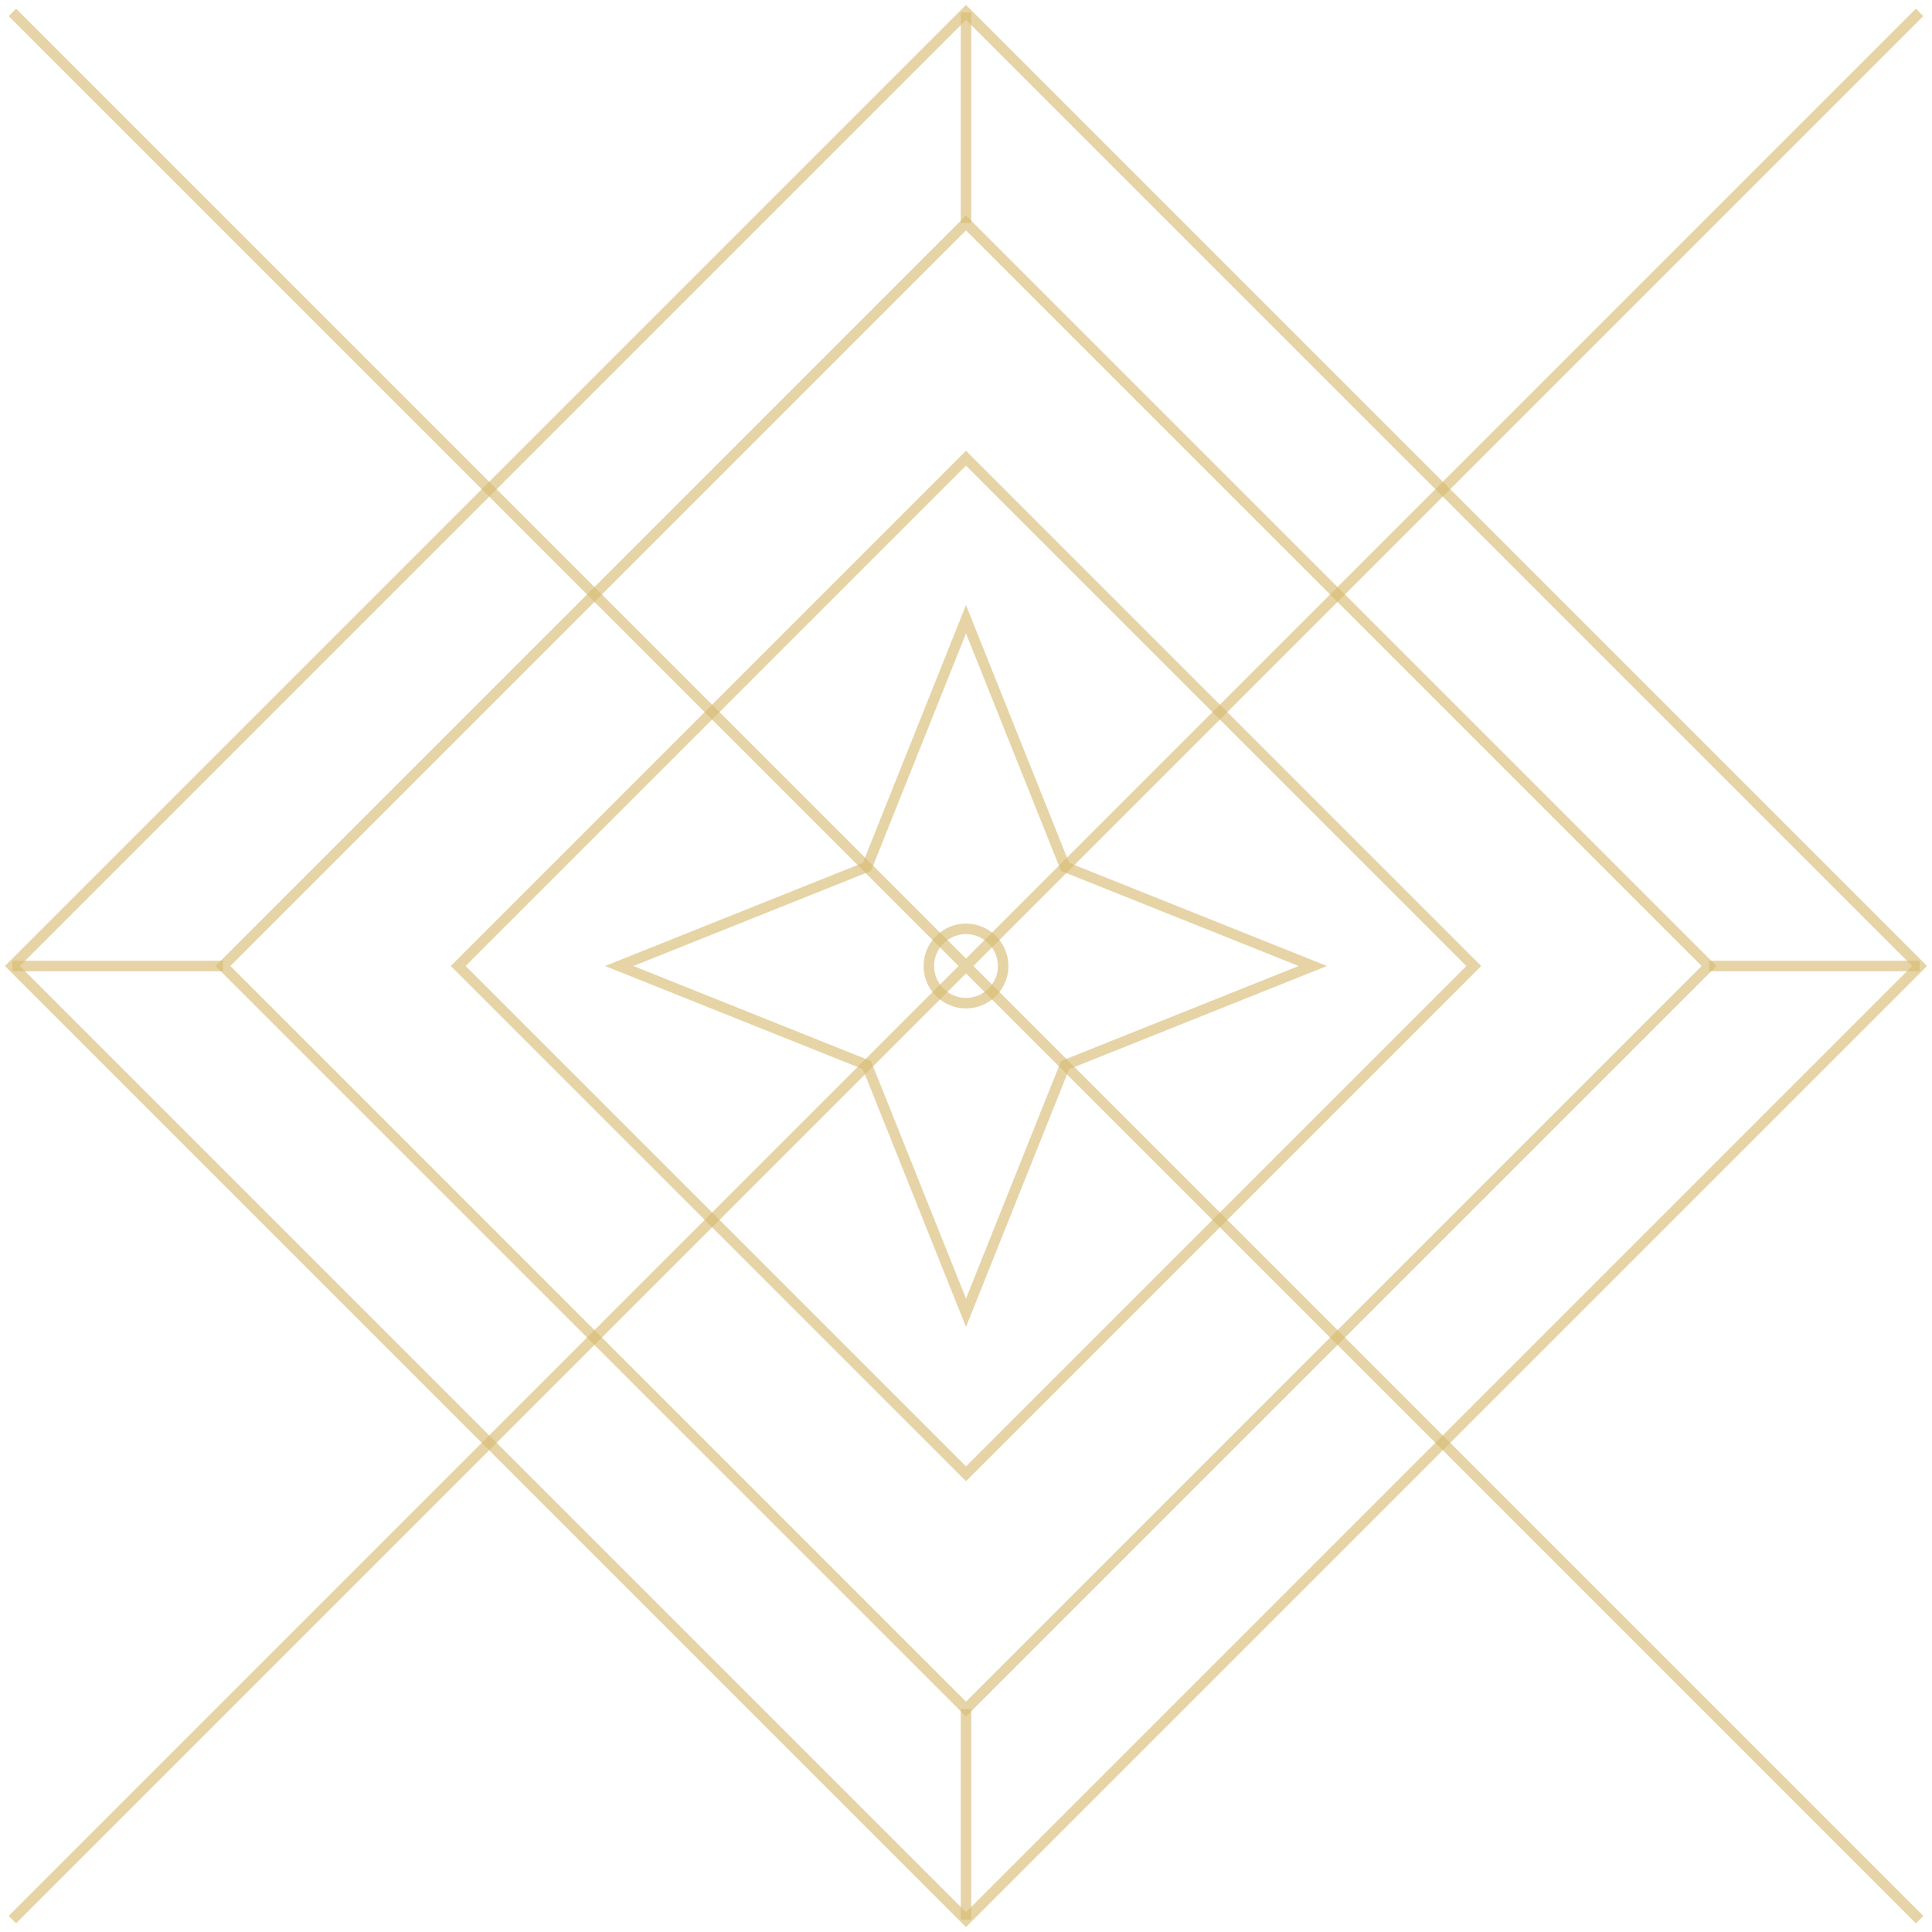
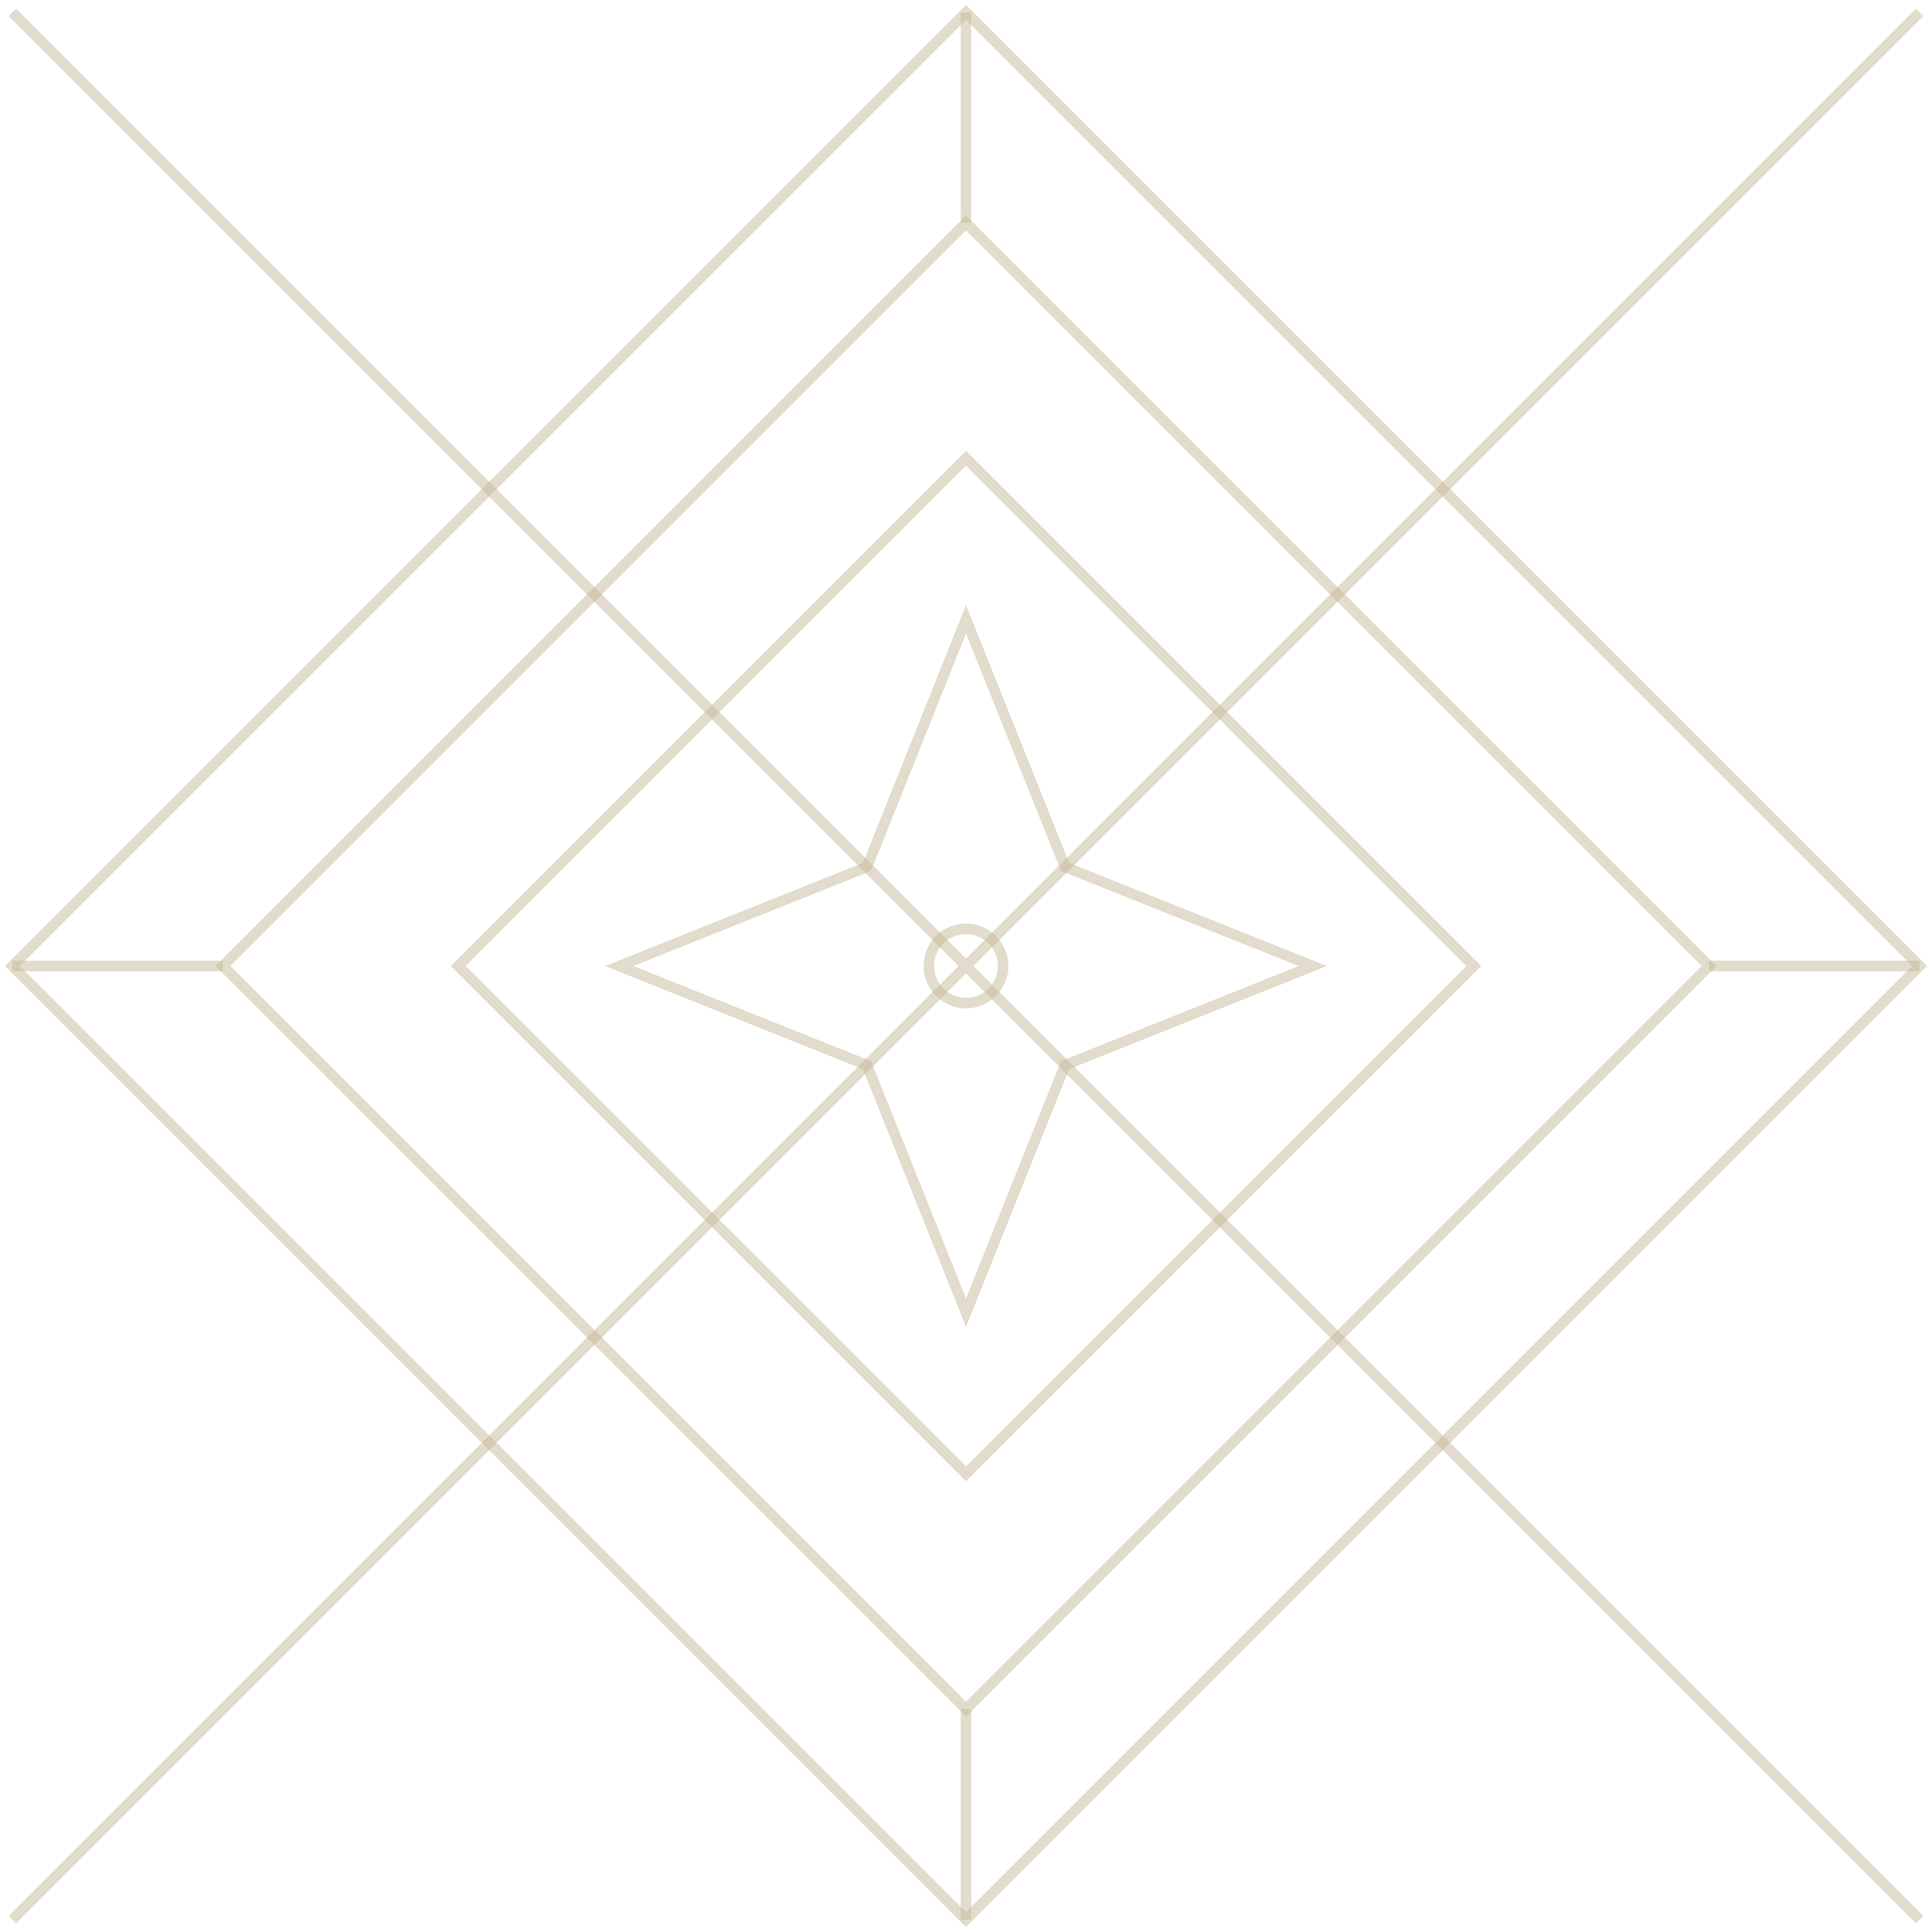
<svg xmlns="http://www.w3.org/2000/svg" width="156" height="156" viewBox="0 0 156 156" fill="none">
-   <g stroke="#d7b96f" stroke-opacity=".62" stroke-width=".85">
+   <g stroke="#c2b695" stroke-opacity=".48" stroke-width=".85">
    <path d="M78 1 155 78 78 155 1 78 78 1Z" />
    <path d="M78 18 138 78 78 138 18 78 78 18Z" />
    <path d="M78 37 119 78 78 119 37 78 78 37Z" />
    <path d="M78 50 86 70 106 78 86 86 78 106 70 86 50 78 70 70 78 50Z" />
    <path d="M1 1 78 78 155 1M1 155 78 78 155 155" />
    <path d="M78 1V18M78 138V155M1 78H18M138 78H155" />
    <circle cx="78" cy="78" r="3" />
  </g>
</svg>
